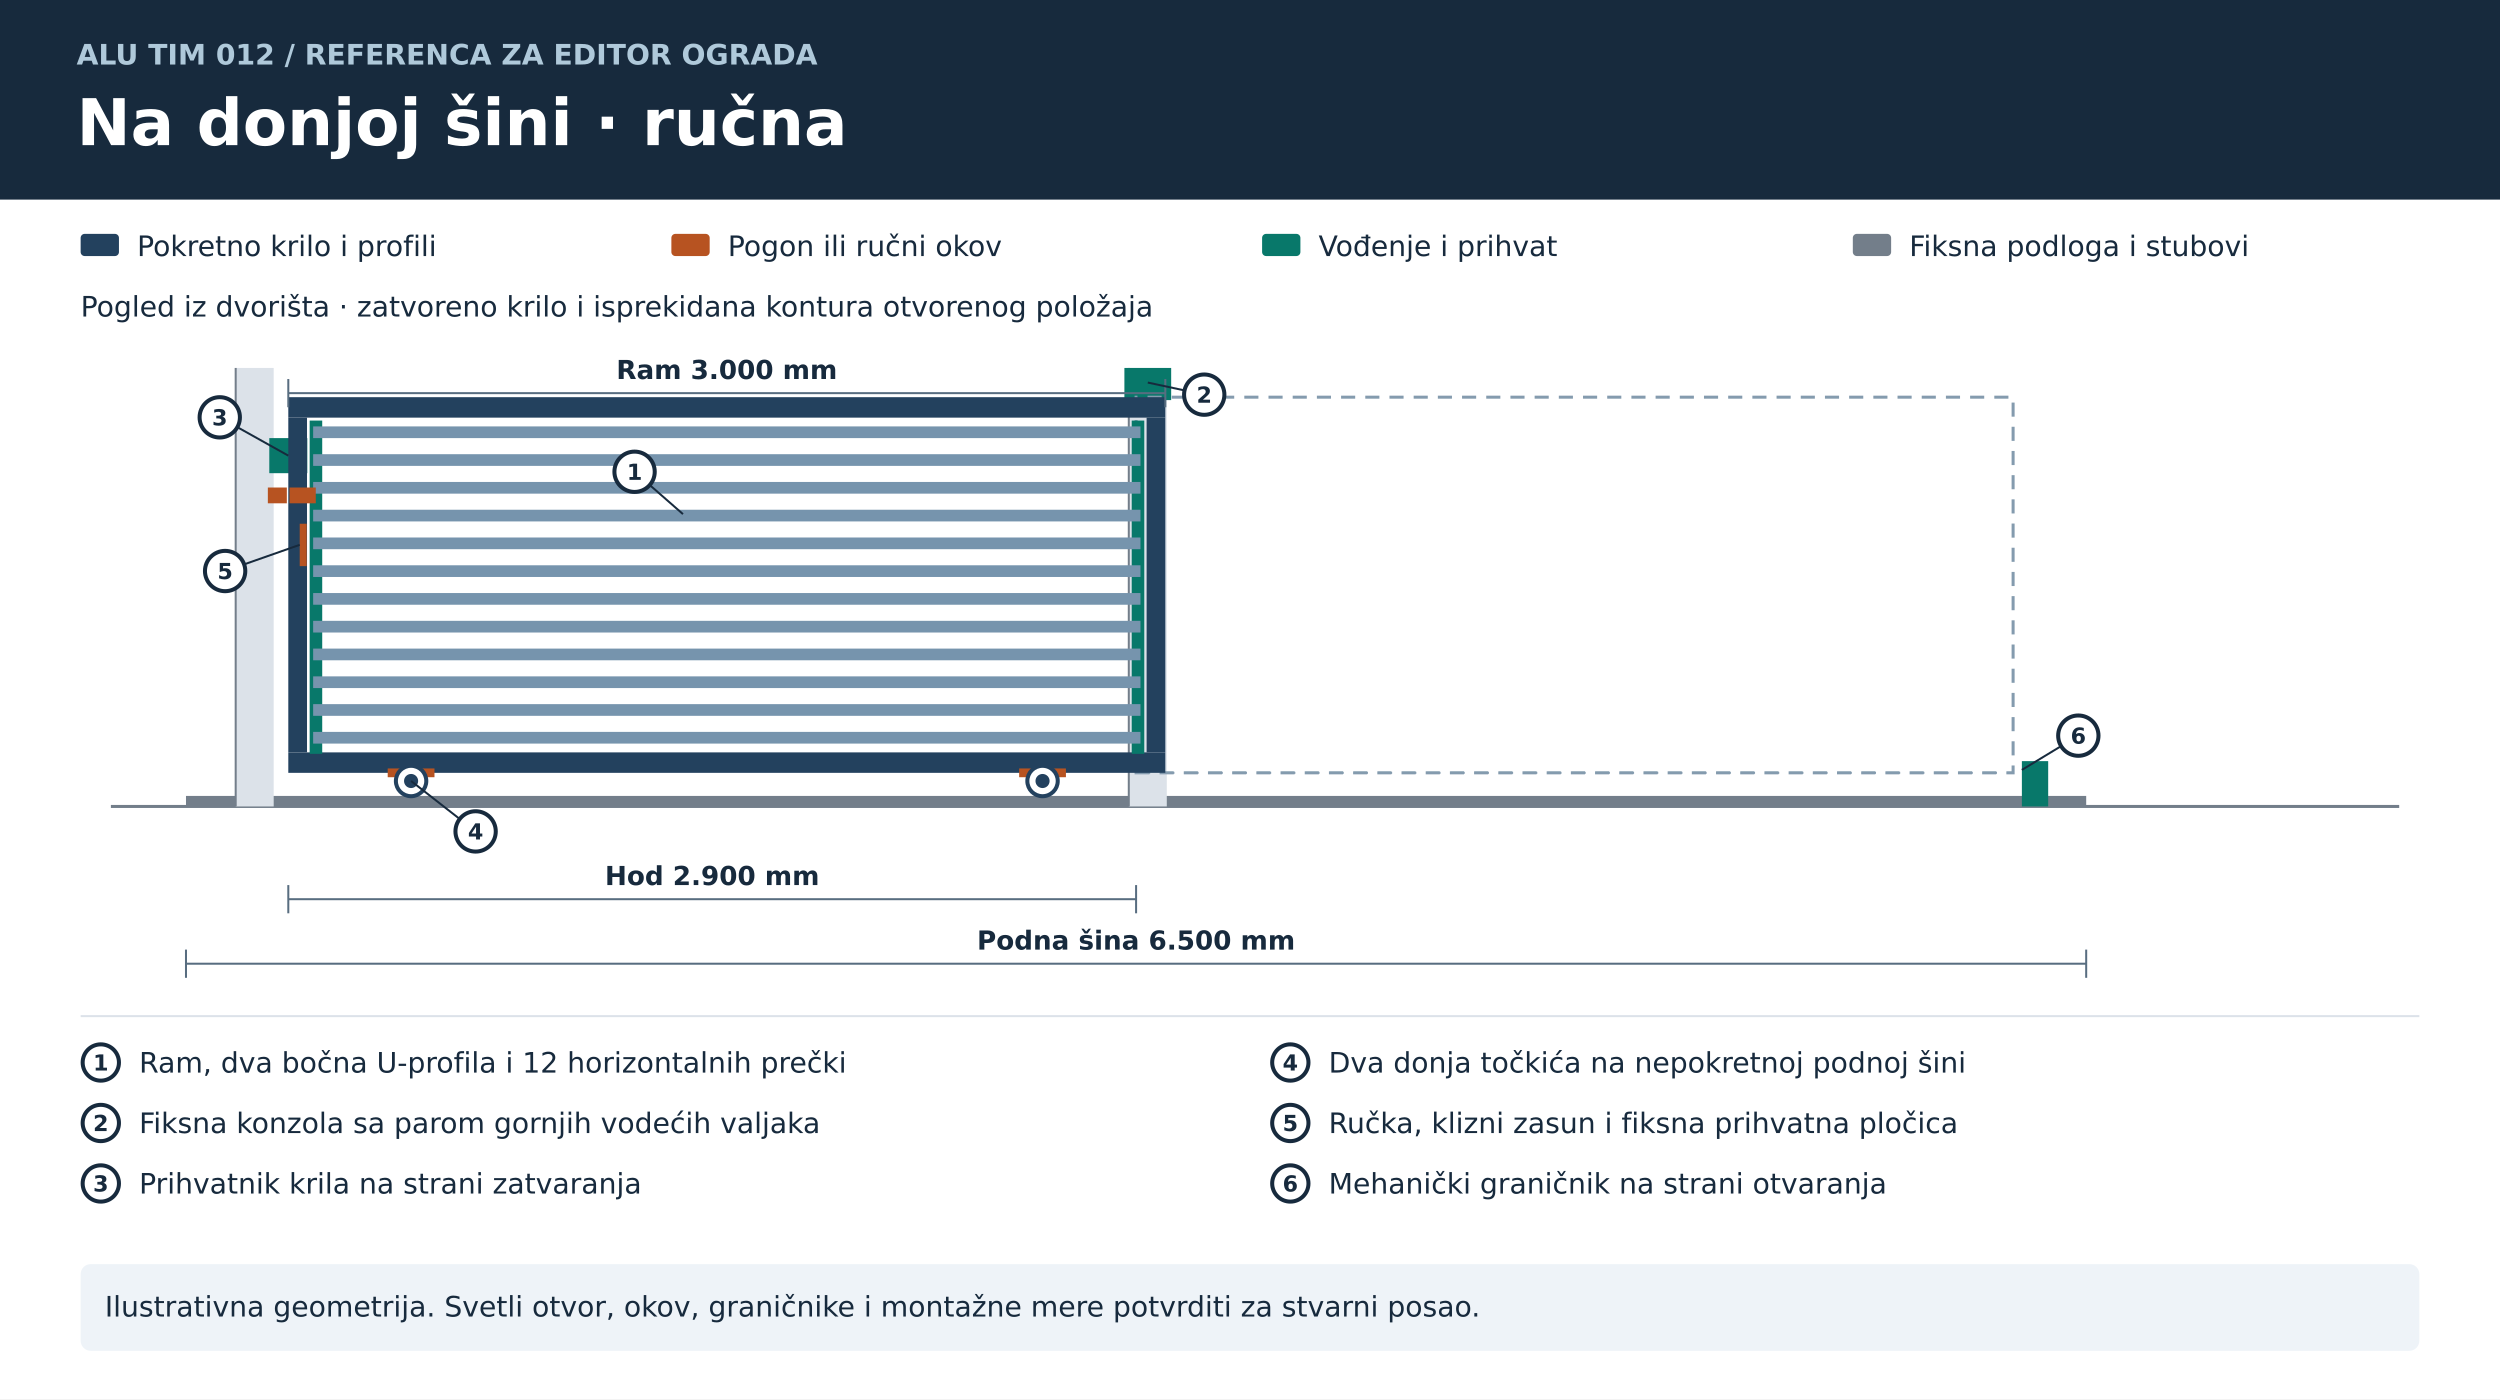
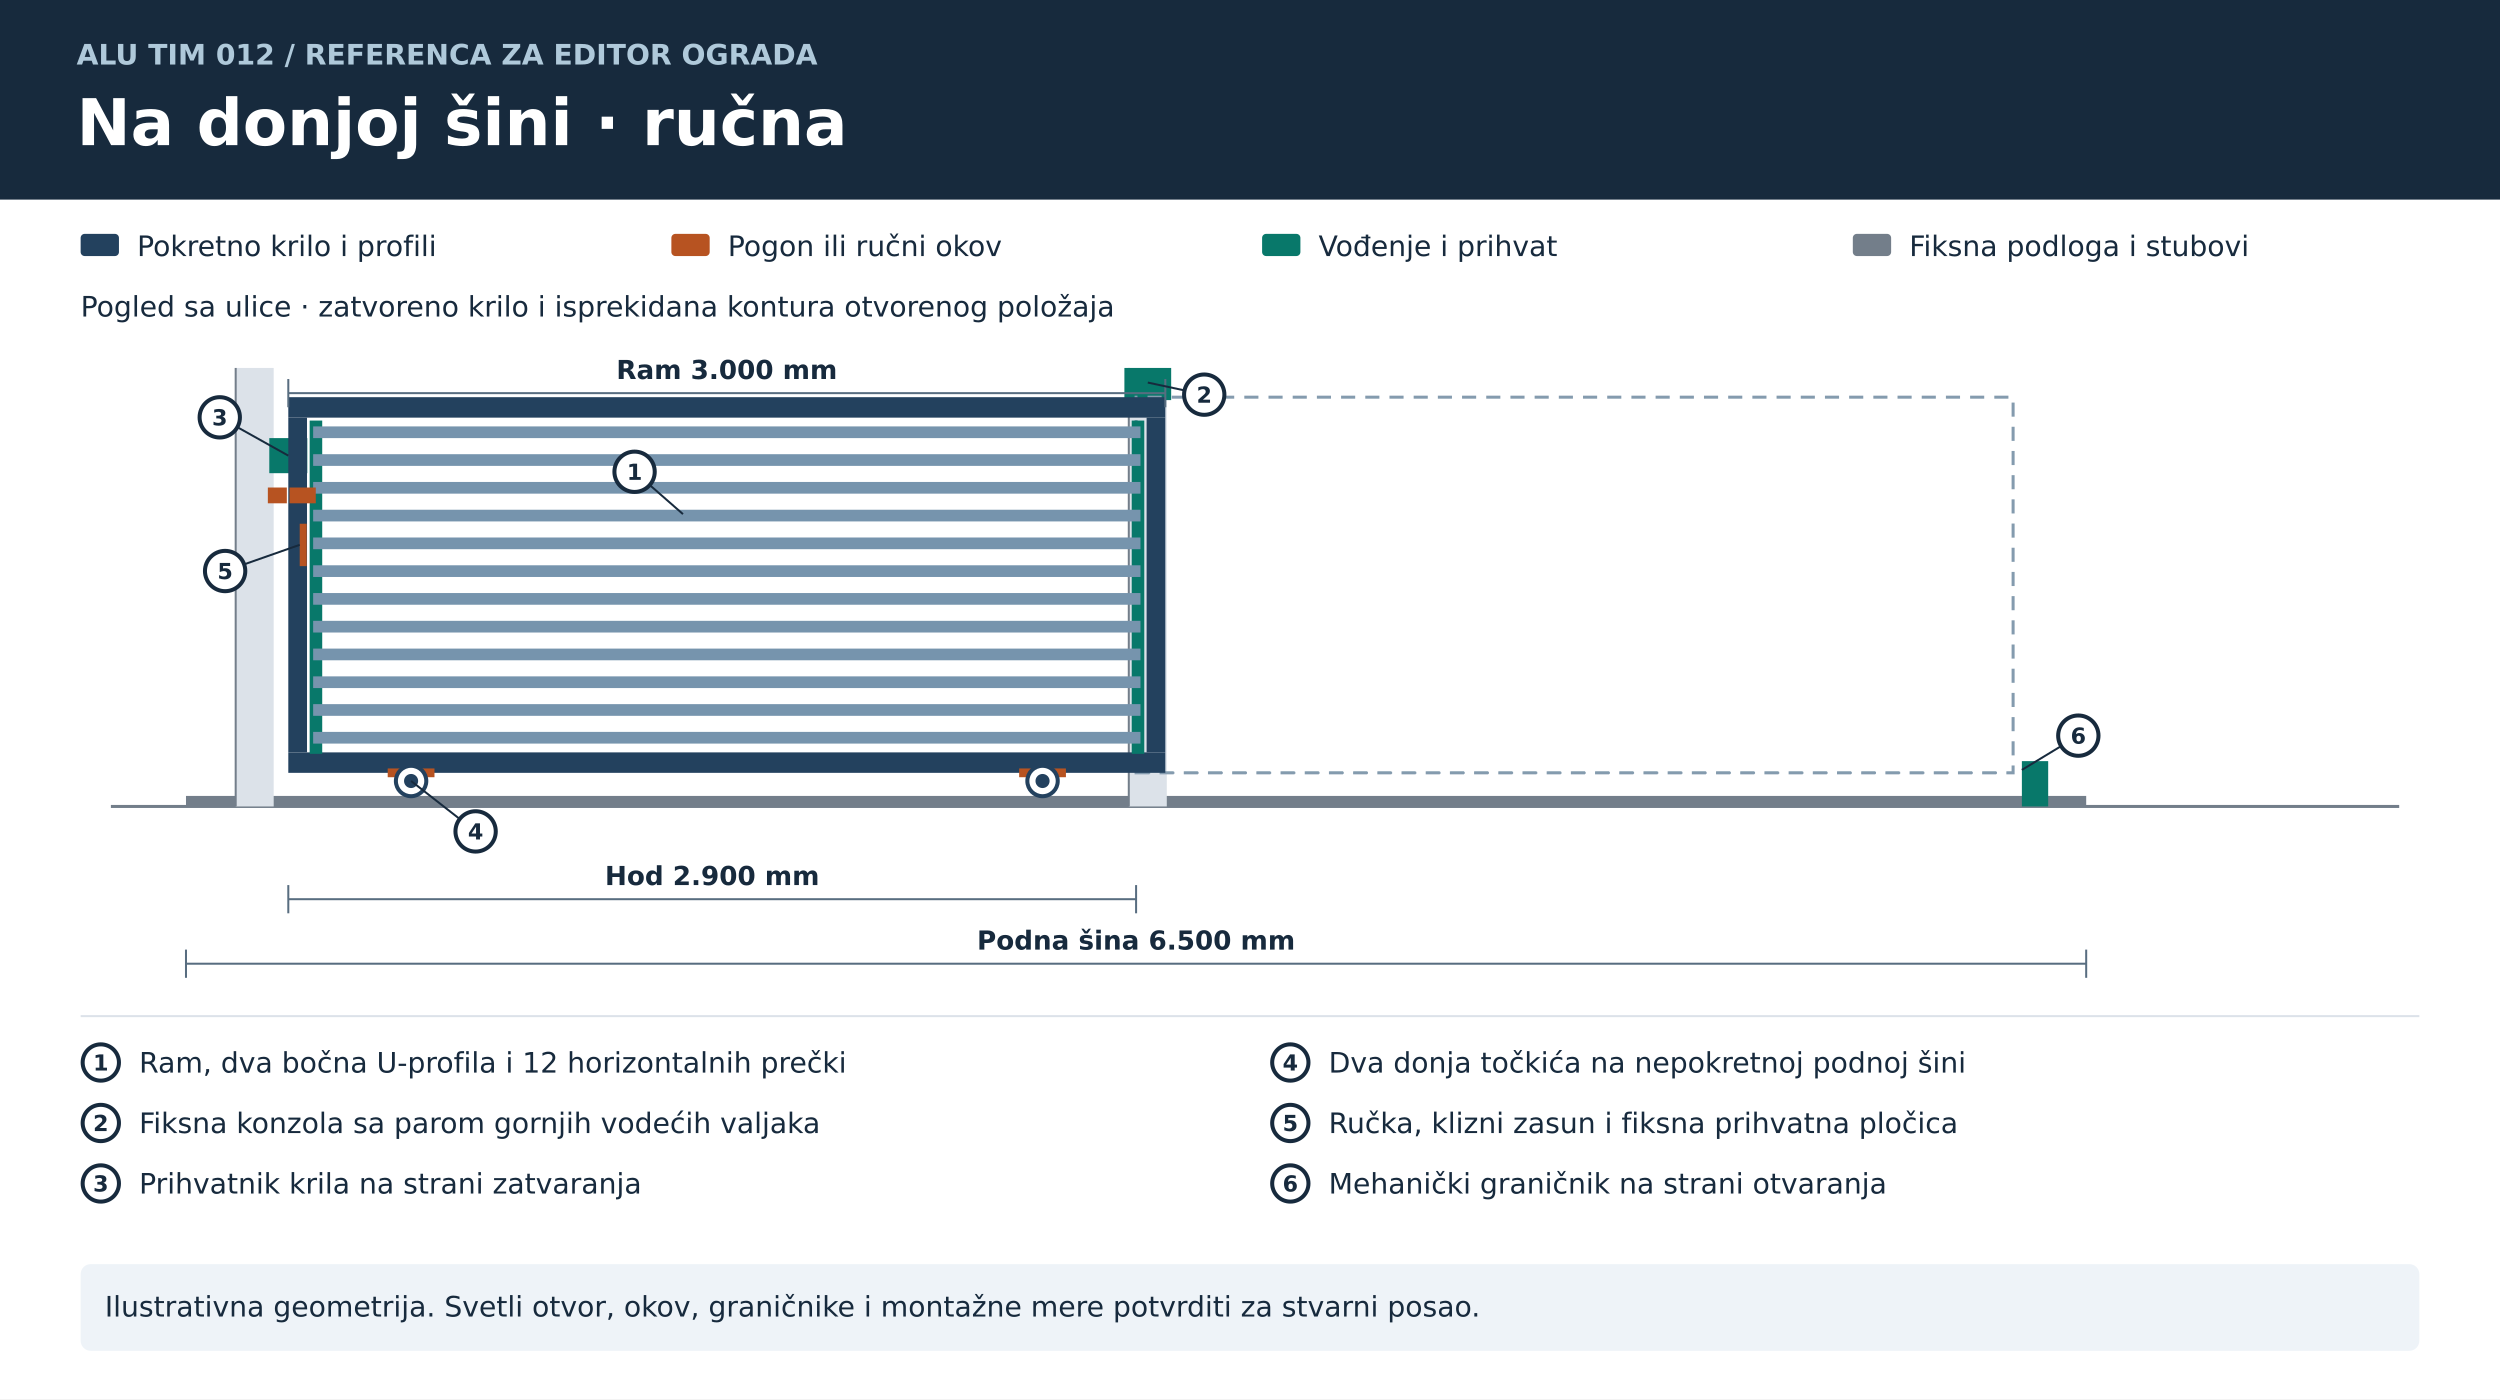
<svg xmlns="http://www.w3.org/2000/svg" viewBox="0 0 1240 694" width="1240" height="694" role="img">
  <rect x="0.00" y="0.00" width="1240.00" height="694.00" rx="0" fill="#ffffff" stroke="none" />
  <rect x="0.00" y="0.00" width="1240.00" height="99.00" rx="0" fill="#172a3d" stroke="none" />
  <text x="38" y="32" font-family="DejaVu Sans, sans-serif" font-size="14" fill="#afc9da" font-weight="700" text-anchor="start">ALU TIM 012  /  REFERENCA ZA EDITOR OGRADA</text>
  <text x="38" y="72" font-family="DejaVu Sans, sans-serif" font-size="32" fill="white" font-weight="700" text-anchor="start">Na donjoj šini · ručna</text>
  <rect x="40.00" y="116.00" width="19.00" height="11.00" rx="2" fill="#23415e" stroke="none" />
  <text x="68" y="127" font-family="DejaVu Sans, sans-serif" font-size="14" fill="#172a3d" font-weight="400" text-anchor="start">Pokretno krilo i profili</text>
  <rect x="333.00" y="116.00" width="19.00" height="11.00" rx="2" fill="#b75321" stroke="none" />
  <text x="361" y="127" font-family="DejaVu Sans, sans-serif" font-size="14" fill="#172a3d" font-weight="400" text-anchor="start">Pogon ili ručni okov</text>
  <rect x="626.00" y="116.00" width="19.00" height="11.00" rx="2" fill="#08786a" stroke="none" />
  <text x="654" y="127" font-family="DejaVu Sans, sans-serif" font-size="14" fill="#172a3d" font-weight="400" text-anchor="start">Vođenje i prihvat</text>
  <rect x="919.00" y="116.00" width="19.00" height="11.00" rx="2" fill="#737e8a" stroke="none" />
  <text x="947" y="127" font-family="DejaVu Sans, sans-serif" font-size="14" fill="#172a3d" font-weight="400" text-anchor="start">Fiksna podloga i stubovi</text>
-   <text x="40" y="157" font-family="DejaVu Sans, sans-serif" font-size="14" fill="#172a3d" font-weight="400" text-anchor="start">Pogled iz dvorišta · zatvoreno krilo i isprekidana kontura otvorenog položaja</text>
+   <text x="40" y="157" font-family="DejaVu Sans, sans-serif" font-size="14" fill="#172a3d" font-weight="400" text-anchor="start">Pogled sa ulice · zatvoreno krilo i isprekidana kontura otvorenog položaja</text>
  <g id="installation-fixed">
    <line x1="55.00" y1="400.00" x2="1190.00" y2="400.00" stroke="#737e8a" stroke-width="1.5" />
    <rect x="92.25" y="394.78" width="942.50" height="5.22" rx="0" fill="#737e8a" stroke="none" />
    <rect x="116.90" y="182.50" width="18.85" height="217.50" rx="0" fill="#dce2e9" stroke="none" />
    <line x1="116.90" y1="182.50" x2="116.90" y2="400.00" stroke="#737e8a" stroke-width="1" />
    <rect x="559.88" y="182.50" width="18.85" height="217.50" rx="0" fill="#dce2e9" stroke="none" />
    <line x1="559.88" y1="182.50" x2="559.88" y2="400.00" stroke="#737e8a" stroke-width="1" />
    <rect x="557.70" y="182.50" width="23.20" height="15.95" rx="0" fill="#08786a" stroke="none" />
    <rect x="133.57" y="217.30" width="18.85" height="17.40" rx="0" fill="#08786a" stroke="none" />
    <rect x="1002.85" y="377.52" width="13.05" height="22.47" rx="0" fill="#08786a" stroke="none" />
  </g>
  <g id="open-position-reference">
    <path d="M 563.5 383.325 V 197.0 H 998.5 V 383.325 Z" fill="none" stroke="#849bae" stroke-width="1.5" stroke-dasharray="7 5" />
    <line x1="563.50" y1="383.32" x2="998.50" y2="383.32" stroke="#849bae" stroke-width="1" stroke-dasharray="7 5" />
  </g>
  <g id="leaf-moving">
    <rect x="143.00" y="373.18" width="435.00" height="10.15" rx="0" fill="#23415e" stroke="none" />
    <rect x="143.00" y="197.00" width="435.00" height="10.15" rx="0" fill="#23415e" stroke="none" />
    <rect x="143.00" y="207.15" width="9.28" height="166.02" rx="0" fill="#23415e" stroke="none" />
    <rect x="568.72" y="207.15" width="9.28" height="166.02" rx="0" fill="#23415e" stroke="none" />
    <rect x="153.59" y="208.60" width="6.23" height="165.30" rx="0" fill="#08786a" stroke="none" />
    <rect x="561.33" y="208.60" width="6.23" height="165.30" rx="0" fill="#08786a" stroke="none" />
    <rect x="155.32" y="363.02" width="410.35" height="5.80" rx="0" fill="#7694ad" stroke="none" />
    <rect x="155.32" y="349.25" width="410.35" height="5.80" rx="0" fill="#7694ad" stroke="none" />
    <rect x="155.32" y="335.48" width="410.35" height="5.80" rx="0" fill="#7694ad" stroke="none" />
    <rect x="155.32" y="321.70" width="410.35" height="5.80" rx="0" fill="#7694ad" stroke="none" />
    <rect x="155.32" y="307.93" width="410.35" height="5.80" rx="0" fill="#7694ad" stroke="none" />
    <rect x="155.32" y="294.15" width="410.35" height="5.80" rx="0" fill="#7694ad" stroke="none" />
    <rect x="155.32" y="280.38" width="410.35" height="5.80" rx="0" fill="#7694ad" stroke="none" />
    <rect x="155.32" y="266.60" width="410.35" height="5.80" rx="0" fill="#7694ad" stroke="none" />
    <rect x="155.32" y="252.83" width="410.35" height="5.80" rx="0" fill="#7694ad" stroke="none" />
    <rect x="155.32" y="239.05" width="410.35" height="5.80" rx="0" fill="#7694ad" stroke="none" />
    <rect x="155.32" y="225.28" width="410.35" height="5.80" rx="0" fill="#7694ad" stroke="none" />
    <rect x="155.32" y="211.50" width="410.35" height="5.80" rx="0" fill="#7694ad" stroke="none" />
    <rect x="192.30" y="381.15" width="23.20" height="4.35" rx="0" fill="#b75321" stroke="none" />
    <circle cx="203.90" cy="387.38" r="7.54" fill="white" stroke="#23415e" stroke-width="2" />
    <circle cx="203.90" cy="387.38" r="2.5" fill="#23415e" stroke="#23415e" stroke-width="2" />
    <rect x="505.50" y="381.15" width="23.20" height="4.35" rx="0" fill="#b75321" stroke="none" />
    <circle cx="517.10" cy="387.38" r="7.54" fill="white" stroke="#23415e" stroke-width="2" />
    <circle cx="517.10" cy="387.38" r="2.5" fill="#23415e" stroke="#23415e" stroke-width="2" />
    <rect x="148.66" y="259.78" width="3.48" height="21.02" rx="0" fill="#b75321" stroke="none" />
    <rect x="143.58" y="241.81" width="13.05" height="7.83" rx="0" fill="#b75321" stroke="none" />
  </g>
  <g id="actuation-fixed">
    <rect x="132.85" y="241.81" width="9.42" height="7.83" rx="0" fill="#b75321" stroke="none" />
  </g>
  <line x1="143.00" y1="188.00" x2="143.00" y2="202.00" stroke="#586d80" stroke-width="1" />
  <line x1="578.00" y1="188.00" x2="578.00" y2="202.00" stroke="#586d80" stroke-width="1" />
  <line x1="143.00" y1="195.00" x2="578.00" y2="195.00" stroke="#586d80" stroke-width="1" />
  <text x="360.5" y="188" font-family="DejaVu Sans, sans-serif" font-size="13" fill="#172a3d" font-weight="700" text-anchor="middle">Ram 3.000 mm</text>
  <line x1="143.00" y1="439.00" x2="143.00" y2="453.00" stroke="#586d80" stroke-width="1" />
  <line x1="563.50" y1="439.00" x2="563.50" y2="453.00" stroke="#586d80" stroke-width="1" />
  <line x1="143.00" y1="446.00" x2="563.50" y2="446.00" stroke="#586d80" stroke-width="1" />
  <text x="353.25" y="439" font-family="DejaVu Sans, sans-serif" font-size="13" fill="#172a3d" font-weight="700" text-anchor="middle">Hod 2.900 mm</text>
  <line x1="92.25" y1="471.00" x2="92.25" y2="485.00" stroke="#586d80" stroke-width="1" />
  <line x1="1034.75" y1="471.00" x2="1034.75" y2="485.00" stroke="#586d80" stroke-width="1" />
  <line x1="92.25" y1="478.00" x2="1034.75" y2="478.00" stroke="#586d80" stroke-width="1" />
  <text x="563.5" y="471" font-family="DejaVu Sans, sans-serif" font-size="13" fill="#172a3d" font-weight="700" text-anchor="middle">Podna šina 6.500 mm</text>
  <line x1="338.75" y1="255.00" x2="314.75" y2="234.00" stroke="#172a3d" stroke-width="1" />
  <circle cx="314.75" cy="234.00" r="10" fill="white" stroke="#172a3d" stroke-width="2" />
  <text x="314.75" y="238.0" font-family="DejaVu Sans, sans-serif" font-size="11" fill="#172a3d" font-weight="700" text-anchor="middle">1</text>
  <line x1="569.30" y1="189.75" x2="597.30" y2="195.75" stroke="#172a3d" stroke-width="1" />
  <circle cx="597.30" cy="195.75" r="10" fill="white" stroke="#172a3d" stroke-width="2" />
  <text x="597.3" y="199.75" font-family="DejaVu Sans, sans-serif" font-size="11" fill="#172a3d" font-weight="700" text-anchor="middle">2</text>
  <line x1="143.00" y1="226.00" x2="109.00" y2="207.00" stroke="#172a3d" stroke-width="1" />
  <circle cx="109.00" cy="207.00" r="10" fill="white" stroke="#172a3d" stroke-width="2" />
  <text x="109.0" y="211.0" font-family="DejaVu Sans, sans-serif" font-size="11" fill="#172a3d" font-weight="700" text-anchor="middle">3</text>
  <line x1="203.90" y1="387.38" x2="235.90" y2="412.38" stroke="#172a3d" stroke-width="1" />
  <circle cx="235.90" cy="412.38" r="10" fill="white" stroke="#172a3d" stroke-width="2" />
  <text x="235.9" y="416.385" font-family="DejaVu Sans, sans-serif" font-size="11" fill="#172a3d" font-weight="700" text-anchor="middle">4</text>
  <line x1="148.66" y1="270.23" x2="111.66" y2="283.23" stroke="#172a3d" stroke-width="1" />
  <circle cx="111.66" cy="283.23" r="10" fill="white" stroke="#172a3d" stroke-width="2" />
  <text x="111.655" y="287.225" font-family="DejaVu Sans, sans-serif" font-size="11" fill="#172a3d" font-weight="700" text-anchor="middle">5</text>
  <line x1="1002.85" y1="381.88" x2="1030.85" y2="364.88" stroke="#172a3d" stroke-width="1" />
  <circle cx="1030.85" cy="364.88" r="10" fill="white" stroke="#172a3d" stroke-width="2" />
  <text x="1030.85" y="368.875" font-family="DejaVu Sans, sans-serif" font-size="11" fill="#172a3d" font-weight="700" text-anchor="middle">6</text>
  <line x1="40.00" y1="504.00" x2="1200.00" y2="504.00" stroke="#dce2e9" stroke-width="1" />
  <circle cx="50.00" cy="527.00" r="9" fill="white" stroke="#172a3d" stroke-width="2" />
  <text x="50" y="531" font-family="DejaVu Sans, sans-serif" font-size="11" fill="#172a3d" font-weight="700" text-anchor="middle">1</text>
  <text x="69" y="532" font-family="DejaVu Sans, sans-serif" font-size="14" fill="#172a3d" font-weight="400" text-anchor="start">Ram, dva bočna U-profila i 12 horizontalnih prečki</text>
  <circle cx="50.00" cy="557.00" r="9" fill="white" stroke="#172a3d" stroke-width="2" />
  <text x="50" y="561" font-family="DejaVu Sans, sans-serif" font-size="11" fill="#172a3d" font-weight="700" text-anchor="middle">2</text>
  <text x="69" y="562" font-family="DejaVu Sans, sans-serif" font-size="14" fill="#172a3d" font-weight="400" text-anchor="start">Fiksna konzola sa parom gornjih vodećih valjaka</text>
  <circle cx="50.00" cy="587.00" r="9" fill="white" stroke="#172a3d" stroke-width="2" />
  <text x="50" y="591" font-family="DejaVu Sans, sans-serif" font-size="11" fill="#172a3d" font-weight="700" text-anchor="middle">3</text>
  <text x="69" y="592" font-family="DejaVu Sans, sans-serif" font-size="14" fill="#172a3d" font-weight="400" text-anchor="start">Prihvatnik krila na strani zatvaranja</text>
  <circle cx="640.00" cy="527.00" r="9" fill="white" stroke="#172a3d" stroke-width="2" />
  <text x="640" y="531" font-family="DejaVu Sans, sans-serif" font-size="11" fill="#172a3d" font-weight="700" text-anchor="middle">4</text>
  <text x="659" y="532" font-family="DejaVu Sans, sans-serif" font-size="14" fill="#172a3d" font-weight="400" text-anchor="start">Dva donja točkića na nepokretnoj podnoj šini</text>
  <circle cx="640.00" cy="557.00" r="9" fill="white" stroke="#172a3d" stroke-width="2" />
  <text x="640" y="561" font-family="DejaVu Sans, sans-serif" font-size="11" fill="#172a3d" font-weight="700" text-anchor="middle">5</text>
  <text x="659" y="562" font-family="DejaVu Sans, sans-serif" font-size="14" fill="#172a3d" font-weight="400" text-anchor="start">Ručka, klizni zasun i fiksna prihvatna pločica</text>
  <circle cx="640.00" cy="587.00" r="9" fill="white" stroke="#172a3d" stroke-width="2" />
  <text x="640" y="591" font-family="DejaVu Sans, sans-serif" font-size="11" fill="#172a3d" font-weight="700" text-anchor="middle">6</text>
  <text x="659" y="592" font-family="DejaVu Sans, sans-serif" font-size="14" fill="#172a3d" font-weight="400" text-anchor="start">Mehanički graničnik na strani otvaranja</text>
  <rect x="40.00" y="627.00" width="1160.00" height="43.00" rx="5" fill="#eef3f8" stroke="none" />
  <text x="52" y="653" font-family="DejaVu Sans, sans-serif" font-size="14" fill="#172a3d" font-weight="400" text-anchor="start">Ilustrativna geometrija. Svetli otvor, okov, graničnike i montažne mere potvrditi za stvarni posao.</text>
</svg>
